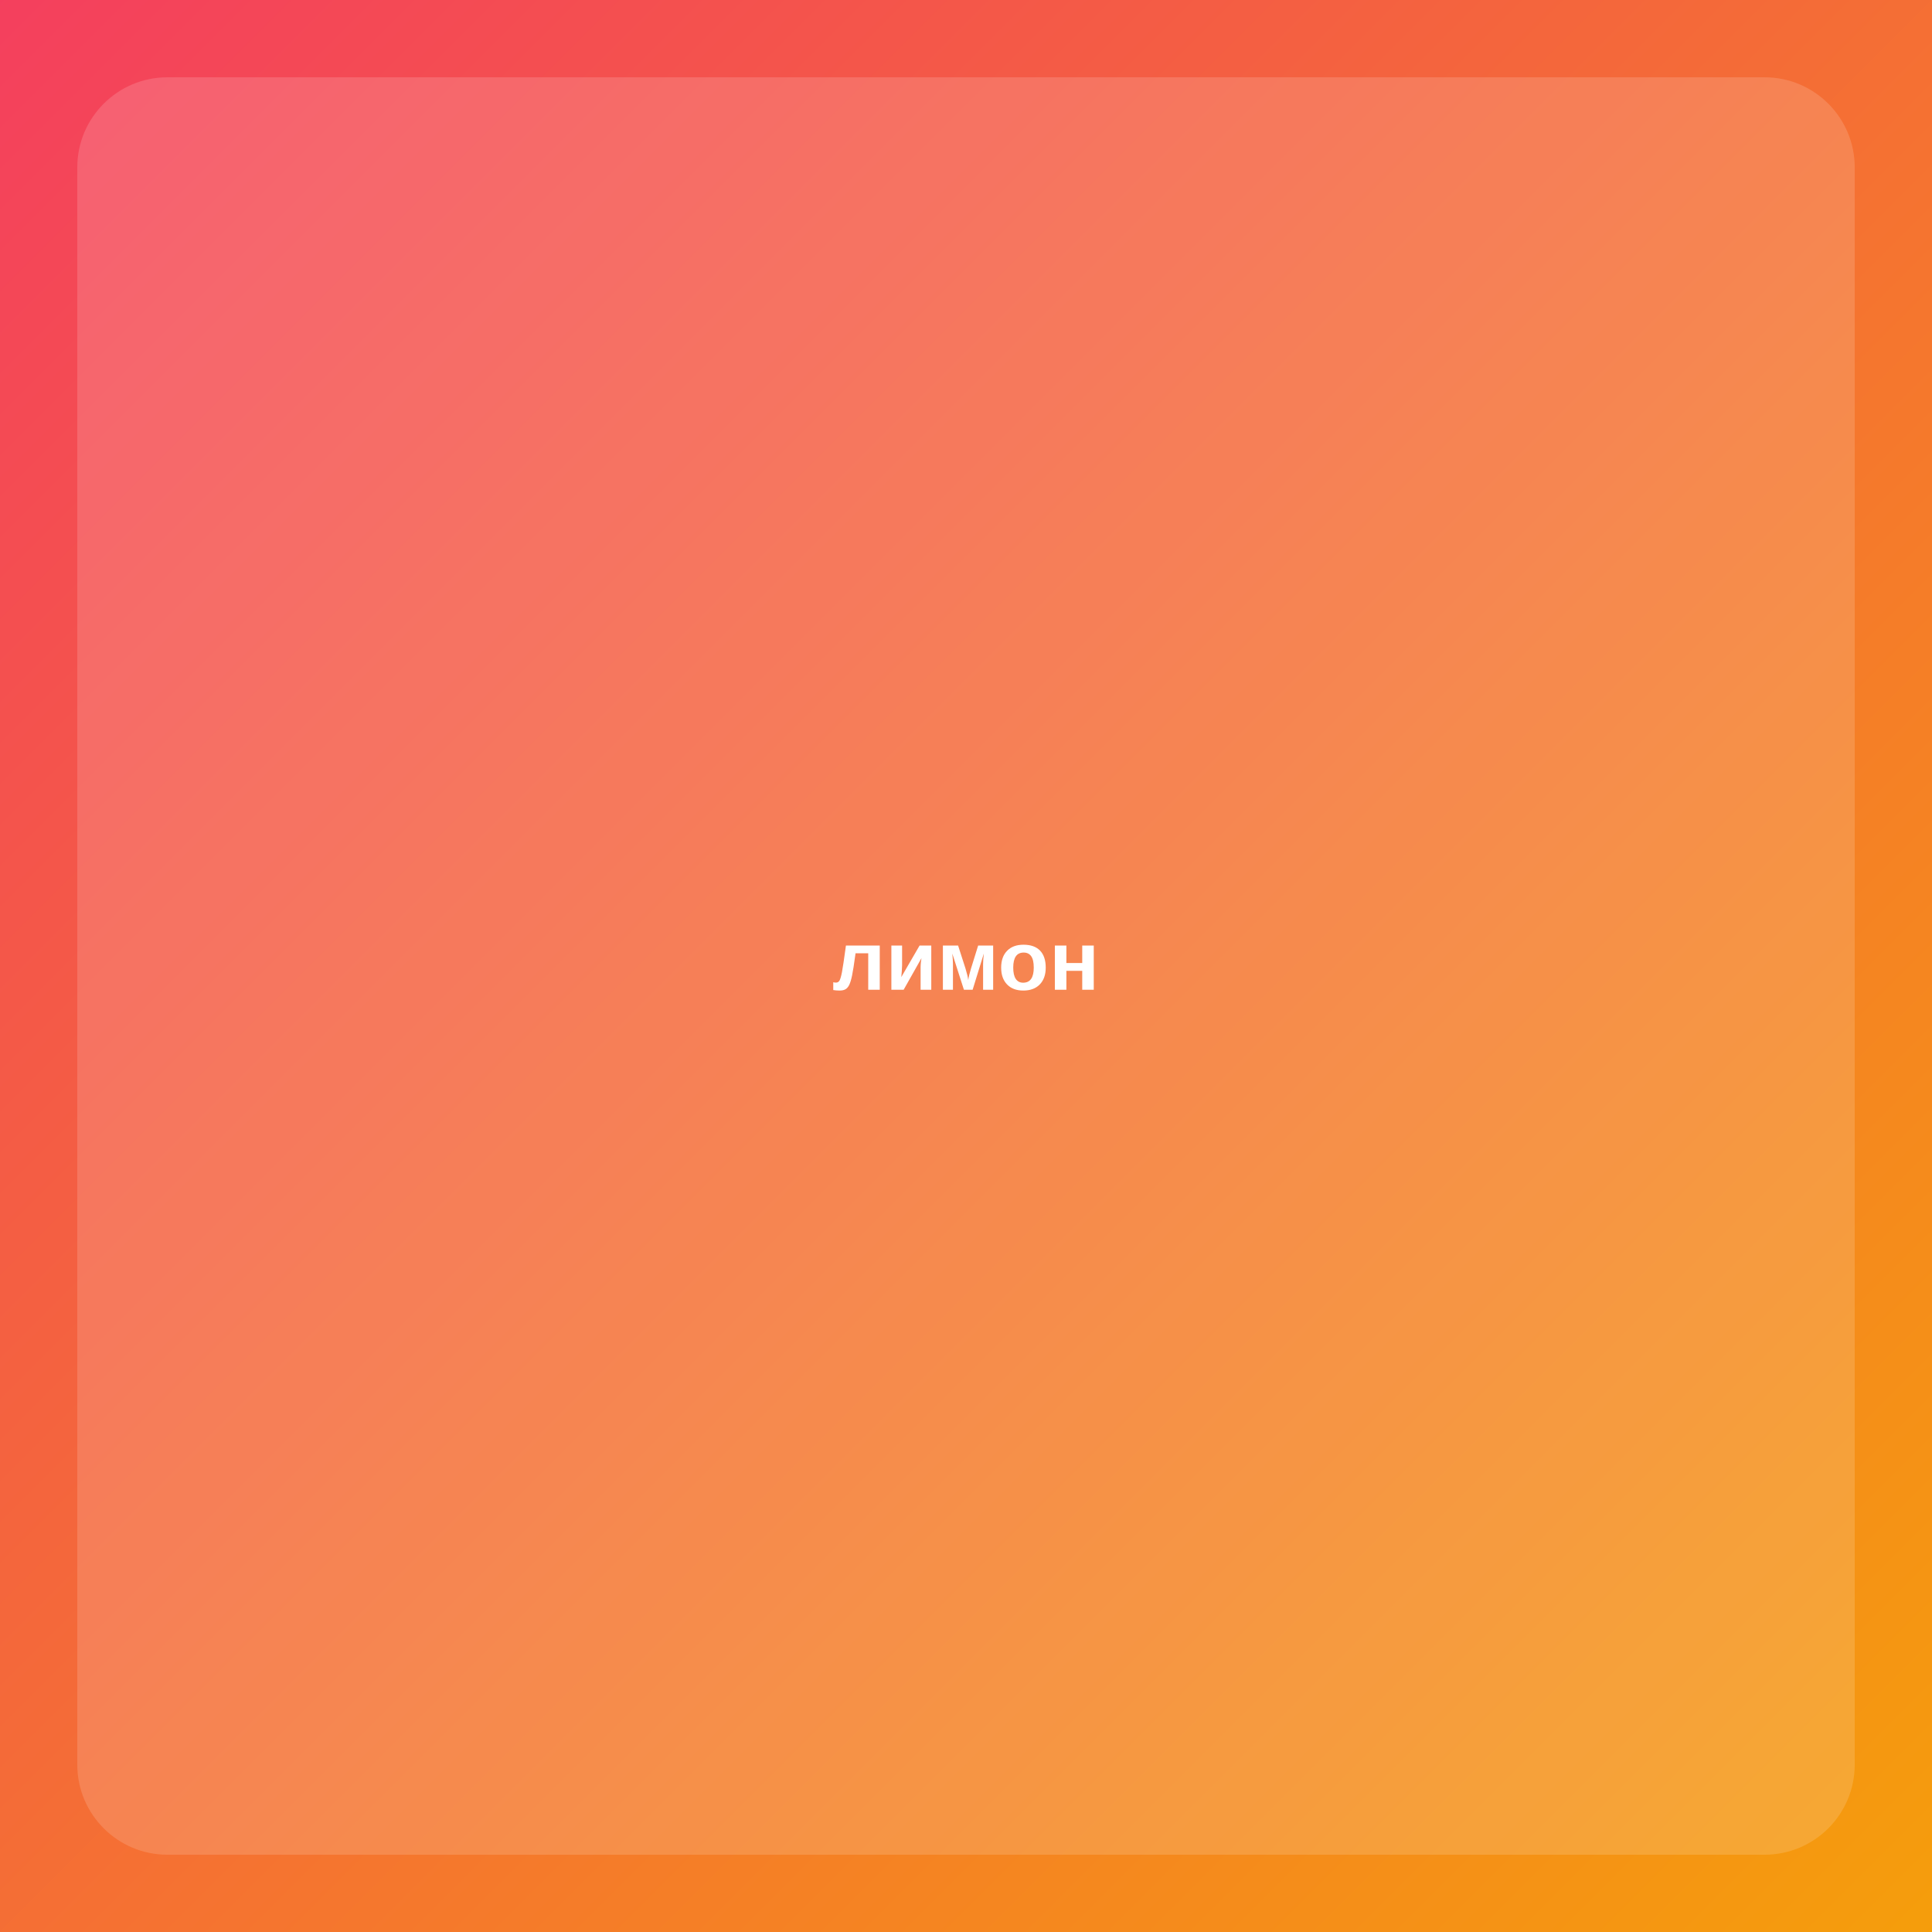
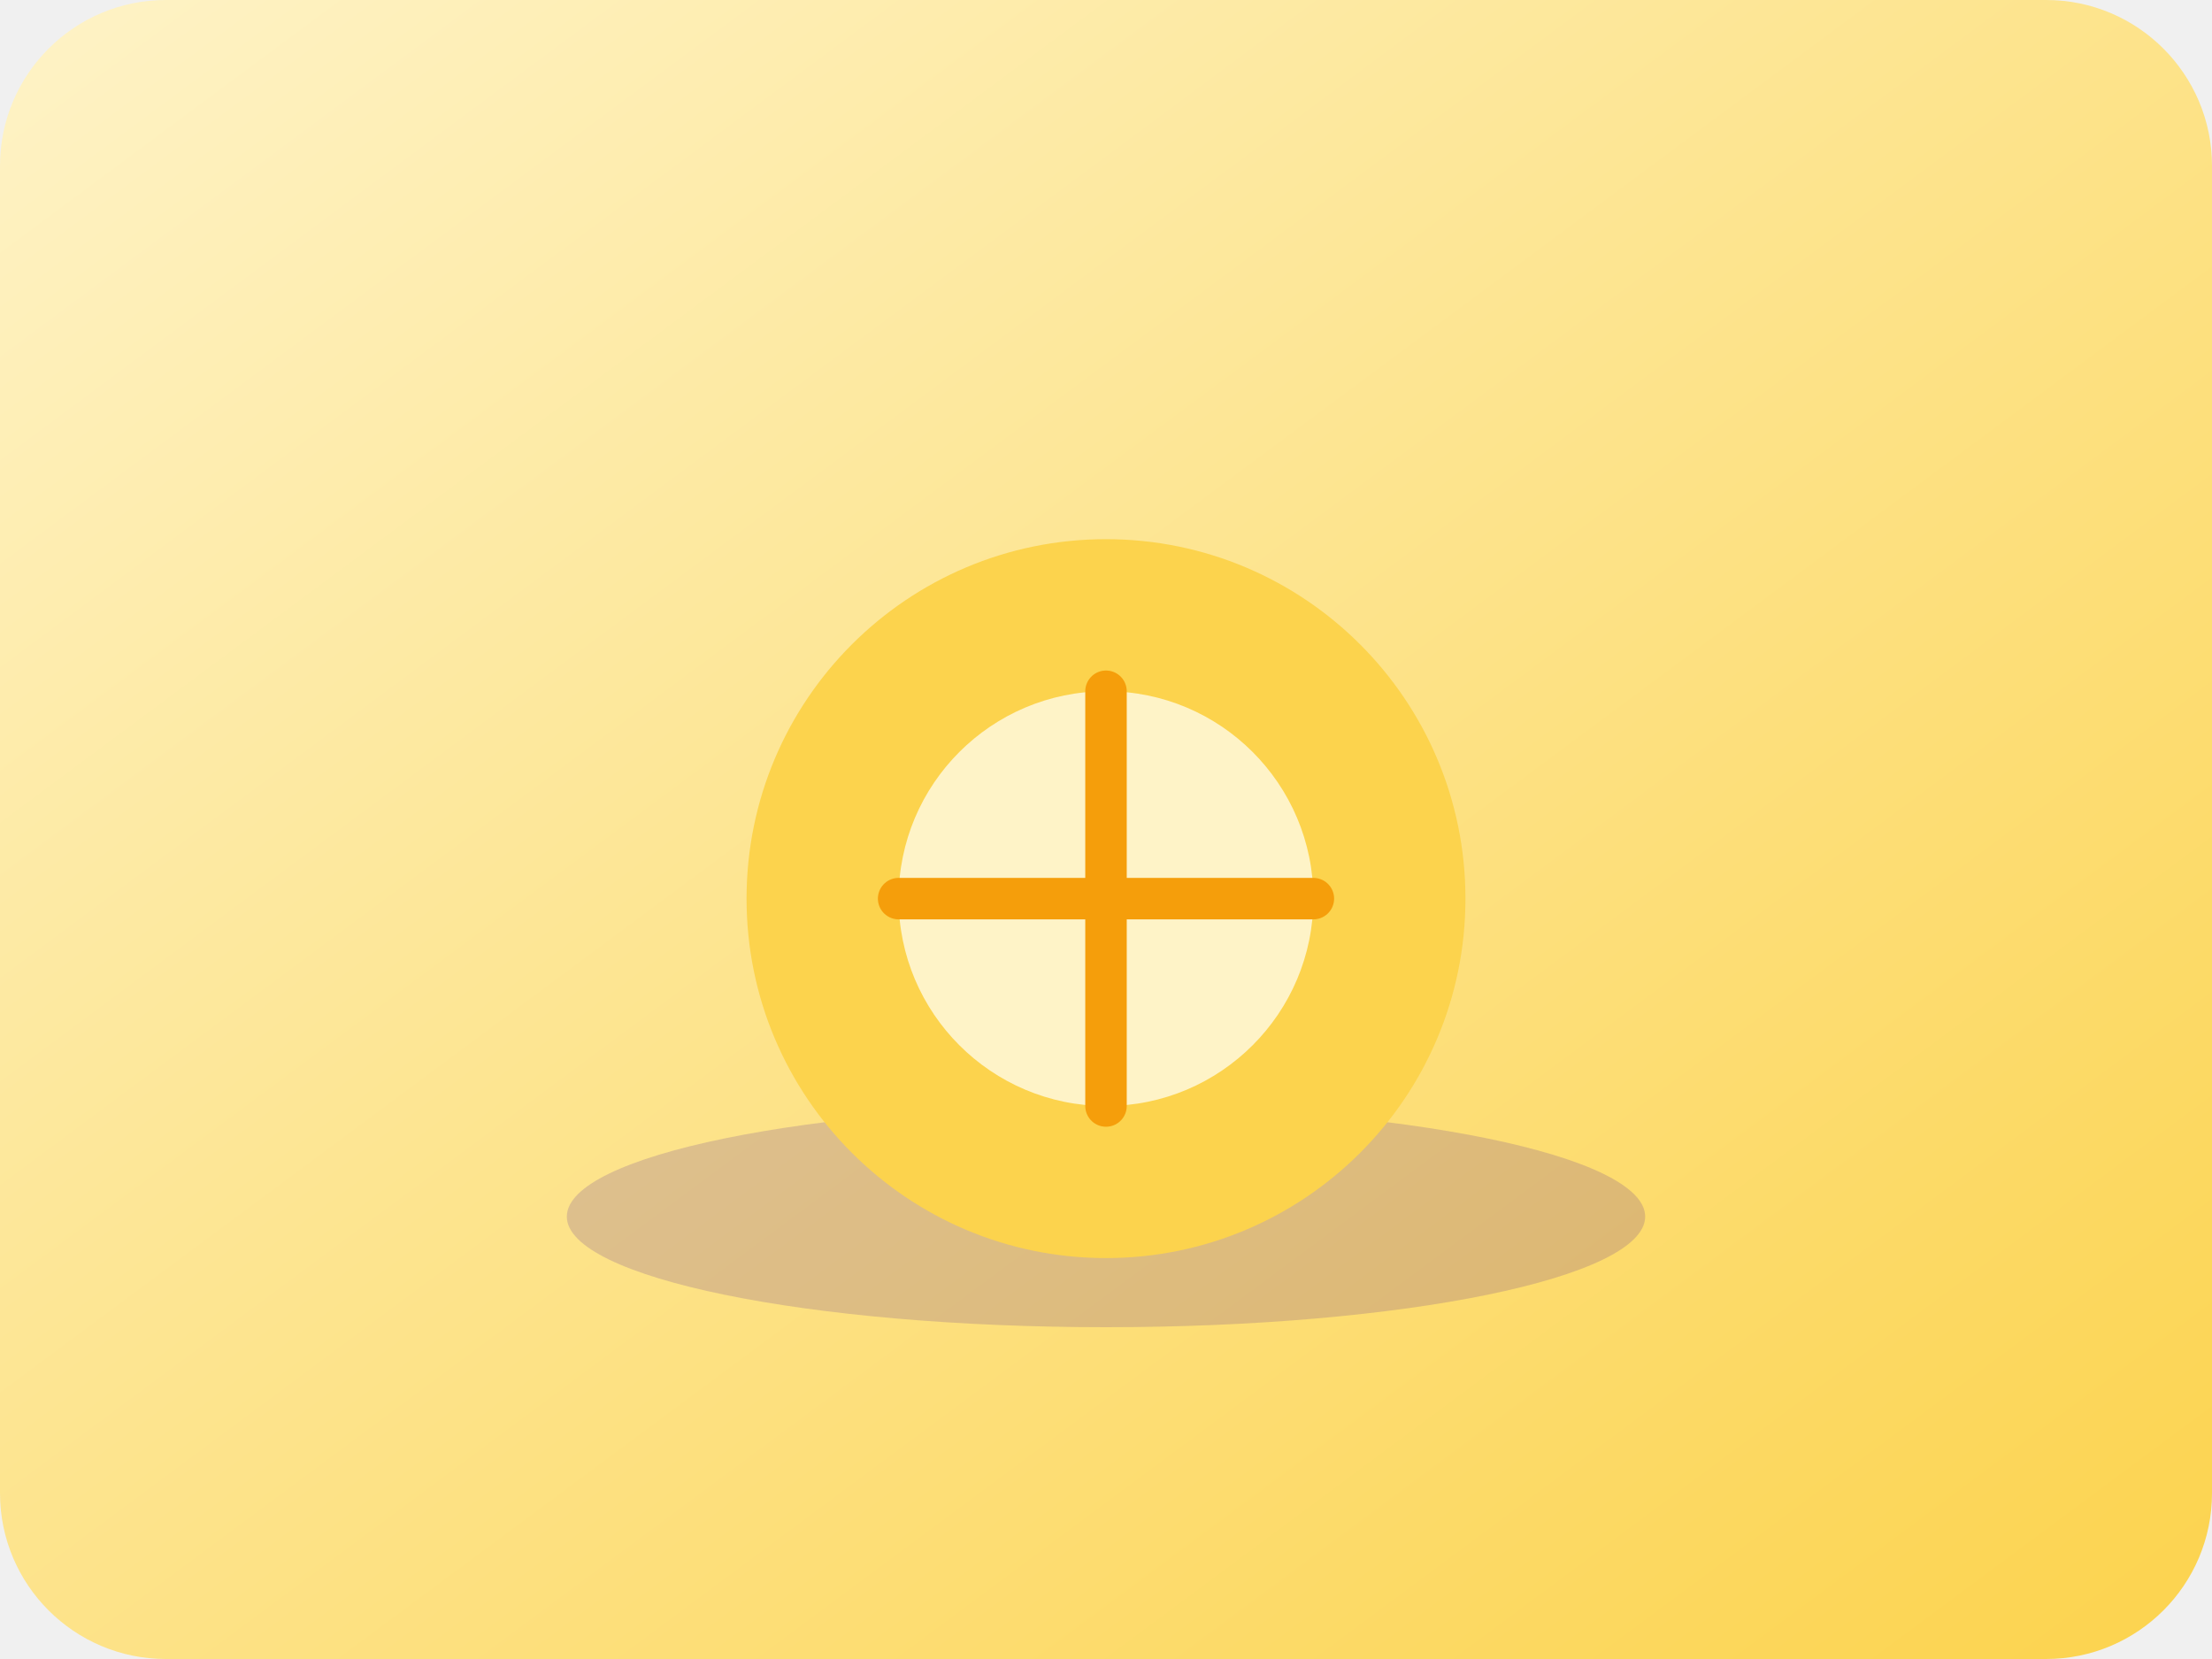
- <svg xmlns="http://www.w3.org/2000/svg" width="600" height="600" viewBox="0 0 600 600">
+ <svg xmlns="http://www.w3.org/2000/svg" width="320" height="240" viewBox="0 0 320 240" fill="none">
  <defs>
-     <linearGradient id="grad" x1="0%" y1="0%" x2="100%" y2="100%">
-       <stop offset="0%" stop-color="rgb(244, 63, 94)" />
-       <stop offset="100%" stop-color="rgb(245, 158, 11)" />
+     <linearGradient id="bg" x1="0" y1="0" x2="1" y2="1">
+       <stop offset="0%" stop-color="#FEF3C7" />
+       <stop offset="100%" stop-color="#FCD34D" />
    </linearGradient>
  </defs>
-   <rect width="600" height="600" fill="url(#grad)" />
-   <rect x="24" y="24" width="552" height="552" rx="28" fill="rgba(255,255,255,0.15)" />
-   <text x="50%" y="50%" text-anchor="middle" dominant-baseline="middle" fill="#fff" font-family="Segoe UI, Arial, sans-serif" font-size="26" font-weight="600">лимон</text>
+   <rect width="320" height="240" rx="24" fill="url(#bg)" />
+   <g id="shadow" opacity="0.18">
+     <ellipse cx="160" cy="176" rx="78" ry="16" fill="#4C1D95" />
+   </g>
+   <g id="main">
+     <circle cx="160" cy="130" r="52" fill="#FCD34D" />
+     <circle cx="160" cy="130" r="30" fill="#FEF3C7" />
+     <path d="M160 100v60" stroke="#F59E0B" stroke-width="6" stroke-linecap="round" />
+     <path d="M130 130h60" stroke="#F59E0B" stroke-width="6" stroke-linecap="round" />
+   </g>
</svg>
